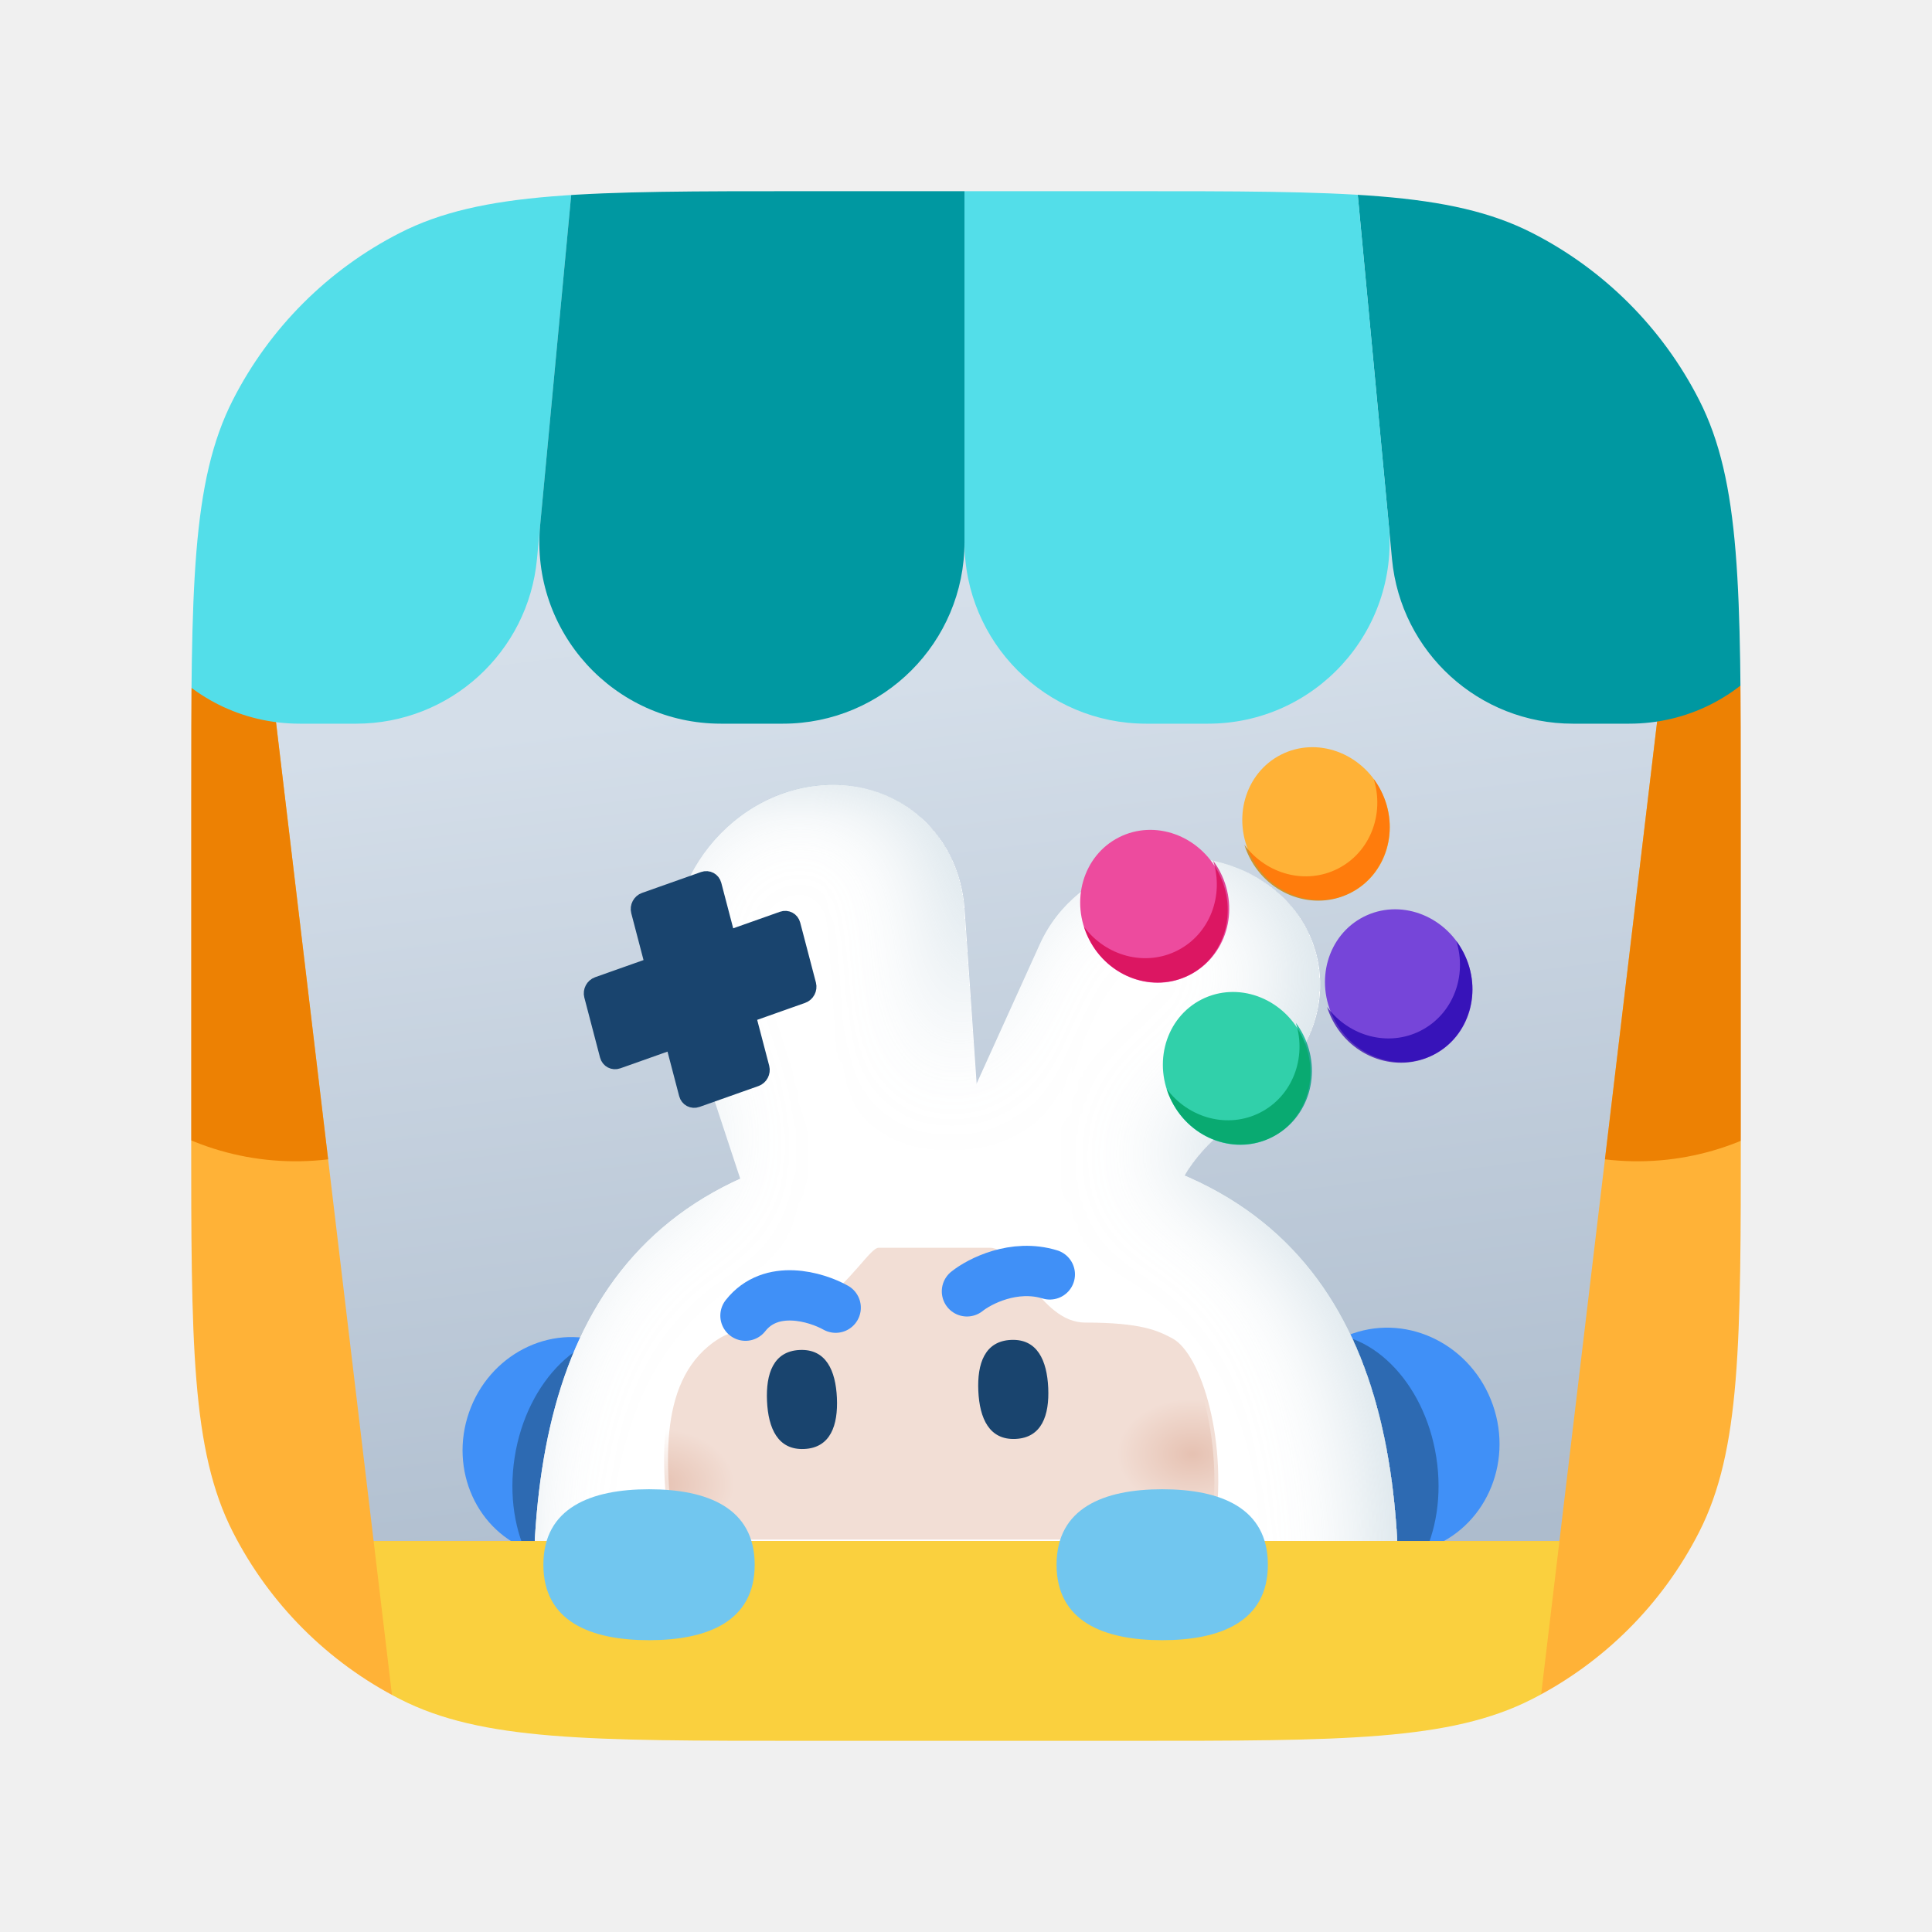
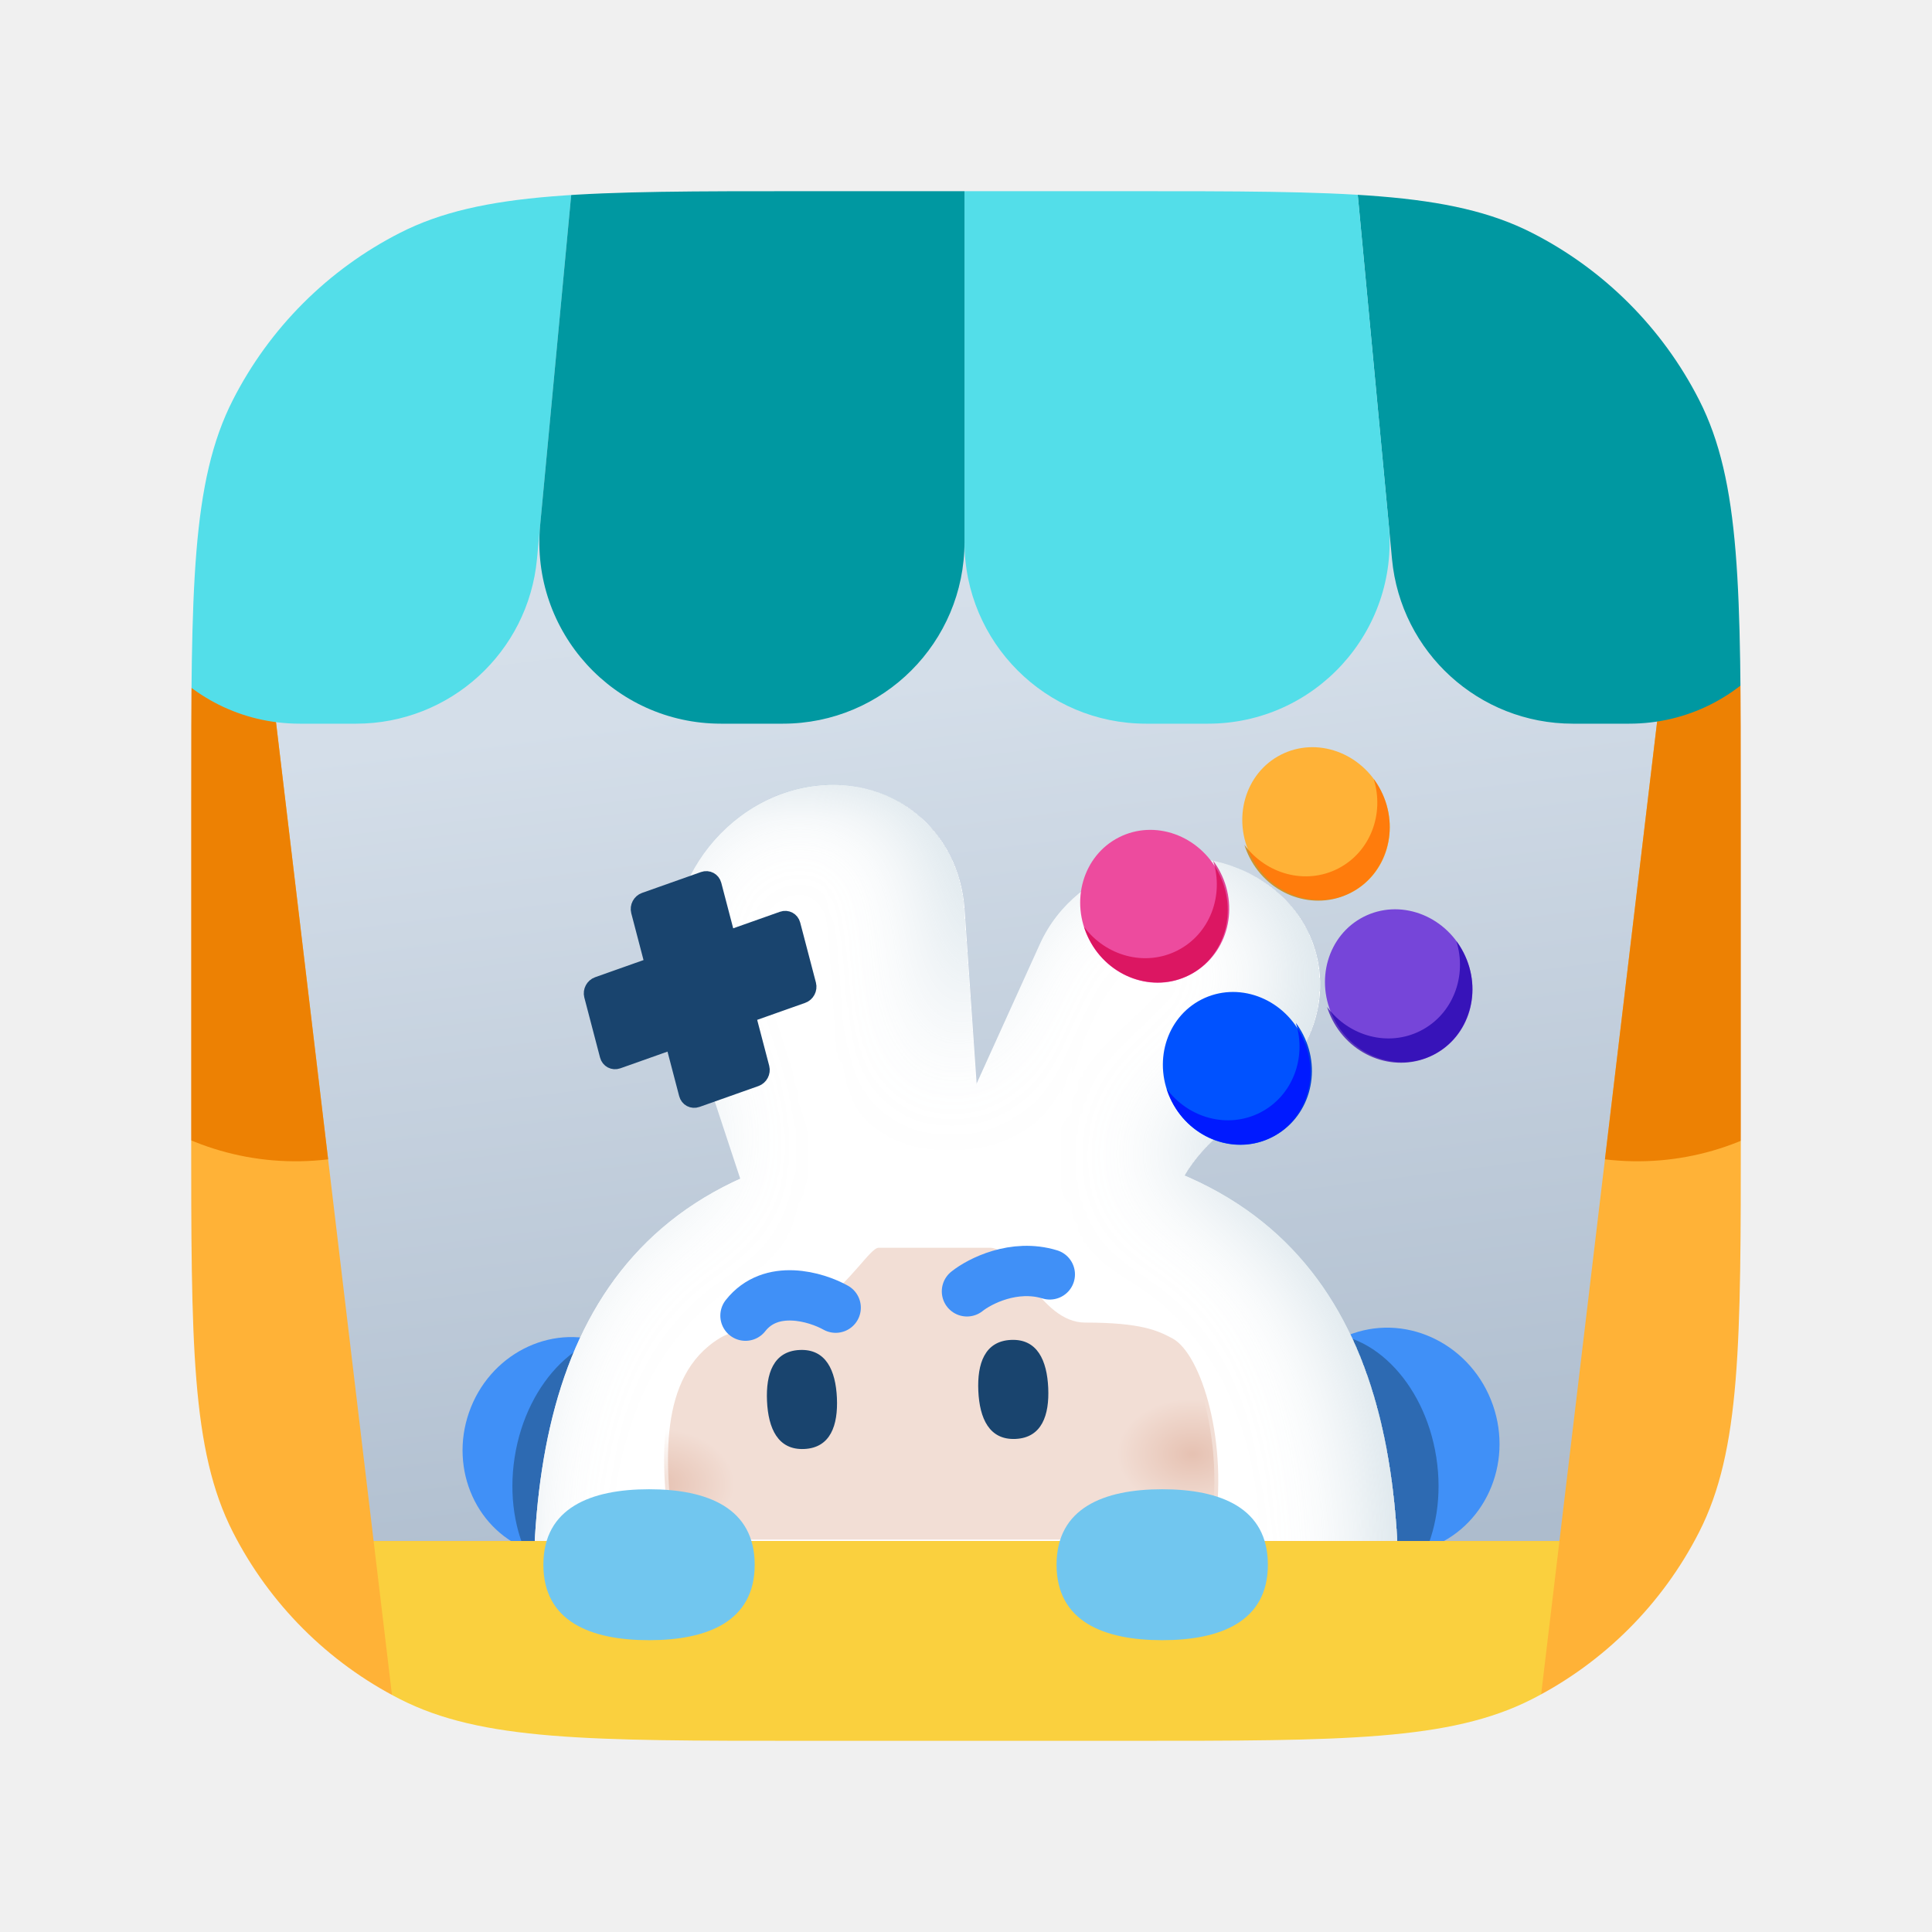
<svg xmlns="http://www.w3.org/2000/svg" width="192" height="192" fill="none" viewBox="0 0 192 192">
  <mask id="mask0_1684_1095" width="154" height="154" x="19" y="19" maskUnits="userSpaceOnUse" style="mask-type:alpha">
    <path fill="#EFF3F5" d="M19 79.8C19 58.518 19 47.877 23.142 39.748C26.785 32.598 32.598 26.785 39.748 23.142C47.877 19 58.518 19 79.8 19H112.2C133.482 19 144.123 19 152.252 23.142C159.402 26.785 165.215 32.598 168.858 39.748C173 47.877 173 58.518 173 79.8V112.2C173 133.482 173 144.123 168.858 152.252C165.215 159.402 159.402 165.215 152.252 168.858C144.123 173 133.482 173 112.2 173H79.8C58.518 173 47.877 173 39.748 168.858C32.598 165.215 26.785 159.402 23.142 152.252C19 144.123 19 133.482 19 112.2V79.8Z" />
  </mask>
  <g mask="url(#mask0_1684_1095)">
    <path fill="url(#paint0_linear_1684_1095)" d="M19 79.8C19 58.518 19 47.877 23.142 39.748C26.785 32.598 32.598 26.785 39.748 23.142C47.877 19 58.518 19 79.8 19H112.2C133.482 19 144.123 19 152.252 23.142C159.402 26.785 165.215 32.598 168.858 39.748C173 47.877 173 58.518 173 79.8V112.2C173 133.482 173 144.123 168.858 152.252C165.215 159.402 159.402 165.215 152.252 168.858C144.123 173 133.482 173 112.2 173H79.8C58.518 173 47.877 173 39.748 168.858C32.598 165.215 26.785 159.402 23.142 152.252C19 144.123 19 133.482 19 112.2V79.8Z" />
    <ellipse fill="#4090F7" rx="10.417" ry="10.966" transform="matrix(-0.944148 -0.329522 -0.329522 0.944148 56.449 143.786)" />
    <ellipse fill="#19446E" opacity=".5" rx="10.417" ry="13.982" transform="matrix(-0.98809 -0.153877 -0.153877 0.98809 61.4384 146.425)" />
    <ellipse cx="138.154" cy="143.196" fill="#4090F7" rx="10.812" ry="11.304" transform="rotate(-19.2397 138.154 143.196)" />
    <ellipse cx="132.445" cy="146.425" fill="#19446E" opacity=".5" rx="10.417" ry="13.982" transform="rotate(-8.8517 132.445 146.425)" />
    <path fill="#fff" d="M67.6 98.838C64.597 89.743 71.312 79.364 81.005 78.119C88.767 77.121 95.314 82.517 95.857 90.359L98.654 130.763C99.063 136.657 94.214 142.074 88.394 142.227C84.514 142.329 81.193 140.012 79.989 136.364L67.6 98.838Z" />
    <path fill="#fff" d="M103.423 93.803C107.036 85.83 117.742 82.713 125.279 87.442C132.457 91.945 133.237 101.403 126.92 107.34L120.468 113.404C118.994 114.79 117.816 116.411 117 118.178L111.602 129.86C108.952 135.593 101.253 137.837 95.788 134.469C92.182 132.246 90.593 128.14 91.817 124.207L96.582 108.902L103.423 93.803Z" />
    <path fill="#fff" d="M139 158.5C139 183.629 130.158 204 96 204C61.842 204 53 183.629 53 158.5C53 133.371 61.842 113 96 113C130.158 113 139 133.371 139 158.5Z" />
    <g filter="url(#filter0_i_1684_1095)">
      <path fill="#fff" d="M67.522 98.838C64.52 89.743 71.235 79.364 80.928 78.119C88.69 77.121 95.237 82.517 95.779 90.359L98.577 130.763C98.986 136.657 94.137 142.074 88.316 142.227C84.437 142.329 81.116 140.012 79.912 136.364L67.522 98.838Z" />
      <path fill="#fff" d="M103.346 93.803C106.958 85.83 117.665 82.713 125.201 87.442C132.38 91.945 133.16 101.403 126.843 107.34L120.391 113.404C118.917 114.79 117.739 116.411 116.923 118.178L111.524 129.86C108.875 135.593 101.176 137.837 95.711 134.469C92.105 132.246 90.515 128.14 91.74 124.207L96.504 108.902L103.346 93.803Z" />
      <path fill="#fff" d="M139 158.5C139 183.629 130.158 204 96 204C61.842 204 53 183.629 53 158.5C53 133.371 61.842 113 96 113C130.158 113 139 133.371 139 158.5Z" />
    </g>
    <path fill="#FFB237" d="M-4.762 160.337C-4.762 156.367 -1.543 153.148 2.427 153.148H189.272C193.242 153.148 196.461 156.367 196.461 160.337V200.401C196.461 204.371 193.242 207.59 189.272 207.59H2.427C-1.543 207.59 -4.762 204.371 -4.762 200.401V160.337Z" />
    <rect width="201.223" height="54.441" x="-4.762" y="153.148" fill="#FAD03E" rx="7.189" />
    <path fill="#FFB237" d="M-1.259 59.807L25.621 56.602L39.258 170.991L12.379 174.196L-1.259 59.807Z" />
    <path fill="#ED8103" d="M-1.259 59.807L25.621 56.602L32.609 115.214C17.763 116.984 4.294 106.384 2.524 91.539L-1.259 59.807Z" />
    <path fill="#FFB237" d="M193.365 59.807L166.485 56.602L152.848 170.991L179.728 174.196L193.365 59.807Z" />
    <path fill="#ED8103" d="M193.365 59.807L166.485 56.602L159.498 115.214C174.343 116.984 187.812 106.384 189.582 91.539L193.365 59.807Z" />
    <path fill="#0098A1" d="M164.826 -12H131.983L138.336 55.561C139.208 64.832 146.992 71.918 156.304 71.918H161.902C173.553 71.918 182.151 61.042 179.462 49.706L164.826 -12Z" />
    <path fill="#53DEE9" d="M26.873 -12H59.716L53.363 55.561C52.491 64.832 44.708 71.918 35.395 71.918H29.797C18.146 71.918 9.548 61.042 12.237 49.706L26.873 -12Z" />
    <path fill="#53DEE9" d="M131.983 -12H95.849V53.871C95.849 63.838 103.929 71.918 113.896 71.918H120.051C130.685 71.918 139.014 62.769 138.019 52.181L131.983 -12Z" />
    <path fill="#0098A1" d="M59.716 -12H95.85V53.871C95.85 63.838 87.77 71.918 77.803 71.918H71.648C61.014 71.918 52.685 62.769 53.681 52.181L59.716 -12Z" />
    <path fill="#F2DED5" d="M71.5 133C65.291 136.821 66.165 145.71 66.898 152.116C66.956 152.621 67.384 153 67.892 153H119.683C120.158 153 120.57 152.665 120.65 152.196C122.142 143.515 119.414 134.539 116.5 133C115.092 132.256 113.469 131.436 107.837 131.436C103.332 131.436 101 124 98.383 124H87.32C86.5 124 84.644 127.305 81.286 129.701C78.229 131.882 73.77 131.603 71.5 133Z" />
    <path fill="#19446E" d="M79.923 143.999C77.307 144.119 76.349 141.955 76.225 139.238C76.101 136.52 76.858 134.278 79.473 134.159C82.089 134.039 83.047 136.203 83.171 138.92C83.295 141.638 82.538 143.88 79.923 143.999Z" />
    <path fill="#19446E" d="M100.923 142.999C98.307 143.119 97.349 140.955 97.225 138.238C97.101 135.52 97.858 133.278 100.473 133.159C103.089 133.039 104.047 135.203 104.171 137.92C104.295 140.638 103.538 142.88 100.923 142.999Z" />
    <g style="mix-blend-mode:multiply">
      <mask id="mask1_1684_1095" width="68" height="14" x="58" y="139" maskUnits="userSpaceOnUse" style="mask-type:alpha">
        <ellipse cx="118.5" cy="144.5" fill="url(#paint1_radial_1684_1095)" rx="7.5" ry="5.5" />
        <ellipse cx="65.5" cy="147.5" fill="url(#paint2_radial_1684_1095)" rx="7.5" ry="5.5" />
      </mask>
      <g mask="url(#mask1_1684_1095)">
        <path fill="#F2DED5" d="M71.115 133C64.906 136.821 65.779 145.71 66.513 152.116C66.571 152.621 66.998 153 67.507 153H119.297C119.773 153 120.184 152.665 120.265 152.196C121.756 143.515 119.028 134.539 116.115 133C114.706 132.256 113.084 131.436 107.452 131.436C102.946 131.436 100.615 124 97.998 124H86.935C86.115 124 84.259 127.305 80.901 129.701C77.843 131.882 73.385 131.603 71.115 133Z" />
      </g>
    </g>
    <path stroke="#4090F7" stroke-linecap="round" stroke-linejoin="round" stroke-width="5" d="M83.049 129.955C81.119 128.876 76.622 127.525 74.085 130.749" />
    <path stroke="#4090F7" stroke-linecap="round" stroke-linejoin="round" stroke-width="5" d="M96.095 128.332C97.362 127.32 100.783 125.567 104.329 126.648" />
    <path fill="#71C6EF" d="M75 155.5C75 161.148 70.299 163 64.5 163C58.701 163 54 161.148 54 155.5C54 149.852 58.701 148 64.5 148C70.299 148 75 149.852 75 155.5Z" />
    <path fill="#71C6EF" d="M126 155.5C126 161.148 121.299 163 115.5 163C109.701 163 105 161.148 105 155.5C105 149.852 109.701 148 115.5 148C121.299 148 126 149.852 126 155.5Z" />
    <ellipse cx="114.678" cy="90.068" fill="#ED4B9E" rx="7.234" ry="7.686" transform="rotate(-27.0243 114.678 90.068)" />
-     <ellipse cx="122.895" cy="106.177" fill="#31D0AA" rx="7.234" ry="7.686" transform="rotate(-27.0243 122.895 106.177)" />
+     <ellipse cx="122.895" cy="106.177" fill="#0052ff" rx="7.234" ry="7.686" transform="rotate(-27.0243 122.895 106.177)" />
    <ellipse cx="130.787" cy="81.851" fill="#FFB237" rx="7.234" ry="7.686" transform="rotate(-27.0243 130.787 81.8512)" />
    <ellipse cx="139.004" cy="97.961" fill="#7645D9" rx="7.234" ry="7.686" transform="rotate(-27.0243 139.004 97.9607)" />
    <g style="mix-blend-mode:multiply">
      <path fill="#ED4B9E" fill-rule="evenodd" d="M120.565 85.543C121.656 89.025 120.229 92.82 117.018 94.457C113.808 96.094 109.898 95.022 107.719 92.095C107.853 92.521 108.024 92.942 108.234 93.355C110.163 97.136 114.647 98.711 118.251 96.873C121.854 95.035 123.211 90.48 121.283 86.699C121.073 86.287 120.832 85.901 120.565 85.543Z" clip-rule="evenodd" />
    </g>
    <g style="mix-blend-mode:multiply">
-       <path fill="#31D0AA" fill-rule="evenodd" d="M128.782 101.652C129.873 105.134 128.445 108.929 125.235 110.566C122.024 112.204 118.115 111.132 115.936 108.204C116.069 108.63 116.241 109.052 116.451 109.464C118.38 113.245 122.864 114.821 126.467 112.983C130.071 111.145 131.428 106.59 129.5 102.809C129.289 102.396 129.049 102.01 128.782 101.652Z" clip-rule="evenodd" />
+       <path fill="#0052ff" fill-rule="evenodd" d="M128.782 101.652C129.873 105.134 128.445 108.929 125.235 110.566C122.024 112.204 118.115 111.132 115.936 108.204C116.069 108.63 116.241 109.052 116.451 109.464C118.38 113.245 122.864 114.821 126.467 112.983C130.071 111.145 131.428 106.59 129.5 102.809C129.289 102.396 129.049 102.01 128.782 101.652Z" clip-rule="evenodd" />
    </g>
    <g style="mix-blend-mode:multiply">
      <path fill="#FFB237" fill-rule="evenodd" d="M136.514 77.408C137.605 80.89 136.177 84.685 132.966 86.322C129.756 87.96 125.846 86.888 123.668 83.96C123.801 84.386 123.972 84.808 124.183 85.22C126.111 89.001 130.596 90.577 134.199 88.739C137.802 86.901 139.16 82.346 137.231 78.564C137.021 78.152 136.78 77.766 136.514 77.408Z" clip-rule="evenodd" />
    </g>
    <g style="mix-blend-mode:multiply">
      <path fill="#7645D9" fill-rule="evenodd" d="M144.73 93.517C145.821 97 144.394 100.794 141.183 102.432C137.973 104.069 134.063 102.997 131.884 100.07C132.018 100.496 132.189 100.917 132.399 101.33C134.328 105.111 138.813 106.686 142.416 104.848C146.019 103.01 147.377 98.455 145.448 94.674C145.238 94.262 144.997 93.876 144.73 93.517Z" clip-rule="evenodd" />
    </g>
  </g>
  <path fill="#19446E" stroke="#19446E" stroke-linejoin="round" stroke-width="1.616" d="M68.278 108.731C68.391 109.163 68.824 109.392 69.245 109.243L75.104 107.169C75.524 107.02 75.774 106.549 75.661 106.117L74.278 100.839L79.747 98.902C80.168 98.753 80.417 98.282 80.304 97.85L78.741 91.886C78.628 91.454 78.195 91.225 77.775 91.374L72.306 93.311L70.898 87.937C70.785 87.505 70.352 87.276 69.931 87.425L64.073 89.499C63.652 89.648 63.402 90.119 63.516 90.551L64.923 95.925L59.408 97.878C58.987 98.027 58.738 98.498 58.851 98.929L60.413 104.894C60.526 105.326 60.959 105.555 61.38 105.406L66.895 103.453L68.278 108.731Z" />
  <defs>
    <filter id="filter0_i_1684_1095" width="89" height="127" x="50" y="77" color-interpolation-filters="sRGB" filterUnits="userSpaceOnUse">
      <feFlood flood-opacity="0" result="BackgroundImageFix" />
      <feBlend in="SourceGraphic" in2="BackgroundImageFix" mode="normal" result="shape" />
      <feColorMatrix in="SourceAlpha" result="hardAlpha" type="matrix" values="0 0 0 0 0 0 0 0 0 0 0 0 0 0 0 0 0 0 127 0" />
      <feOffset dx="-3" dy="-1" />
      <feGaussianBlur stdDeviation="4.5" />
      <feComposite in2="hardAlpha" k2="-1" k3="1" operator="arithmetic" />
      <feColorMatrix type="matrix" values="0 0 0 0 0.726 0 0 0 0 0.806 0 0 0 0 0.85 0 0 0 0.55 0" />
      <feBlend in2="shape" mode="normal" result="effect1_innerShadow_1684_1095" />
    </filter>
    <linearGradient id="paint0_linear_1684_1095" x1="38" x2="71" y1="-101.5" y2="162" gradientUnits="userSpaceOnUse">
      <stop stop-color="#E1EBF5" />
      <stop offset=".657" stop-color="#D4DEE9" />
      <stop offset="1" stop-color="#ADBCCD" />
    </linearGradient>
    <radialGradient id="paint1_radial_1684_1095" cx="0" cy="0" r="1" gradientTransform="translate(118.5 144.5) rotate(90) scale(5.5 7.5)" gradientUnits="userSpaceOnUse">
      <stop stop-color="#DDAFA2" />
      <stop offset="1" stop-color="#DDAFA2" stop-opacity="0" />
    </radialGradient>
    <radialGradient id="paint2_radial_1684_1095" cx="0" cy="0" r="1" gradientTransform="translate(65.5 147.5) rotate(90) scale(5.5 7.5)" gradientUnits="userSpaceOnUse">
      <stop stop-color="#DDAFA2" />
      <stop offset="1" stop-color="#DDAFA2" stop-opacity="0" />
    </radialGradient>
  </defs>
</svg>
